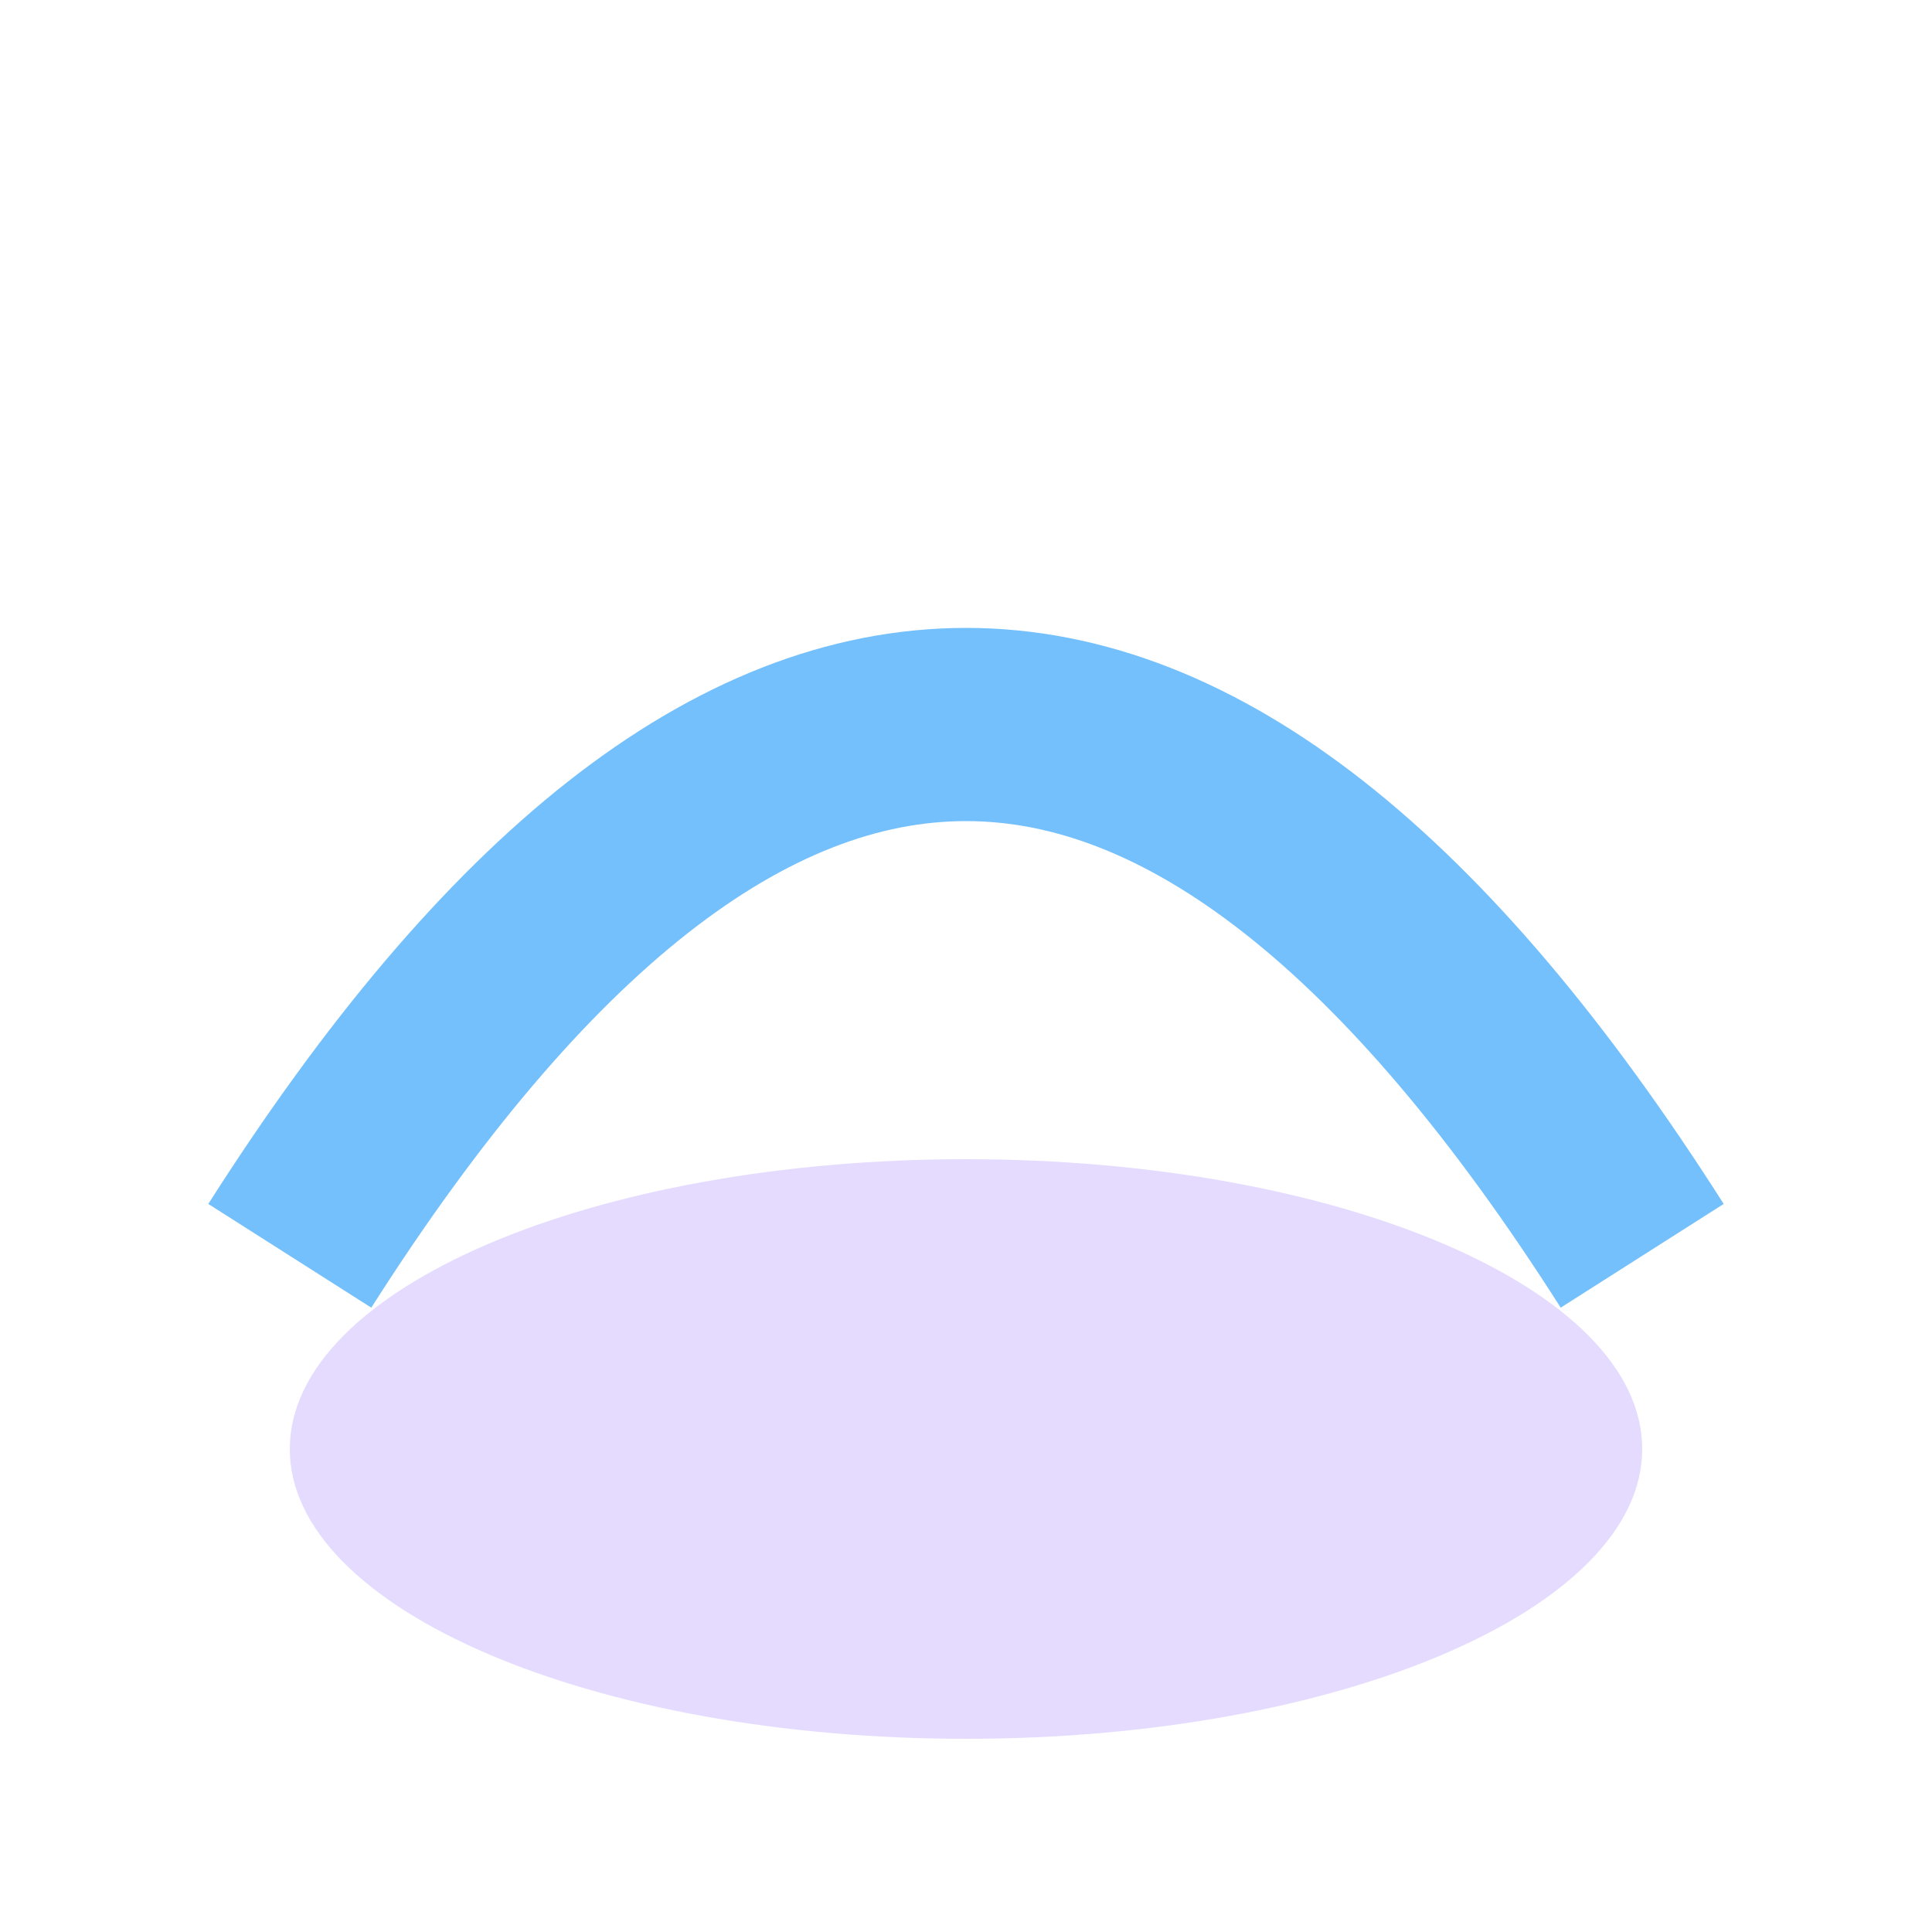
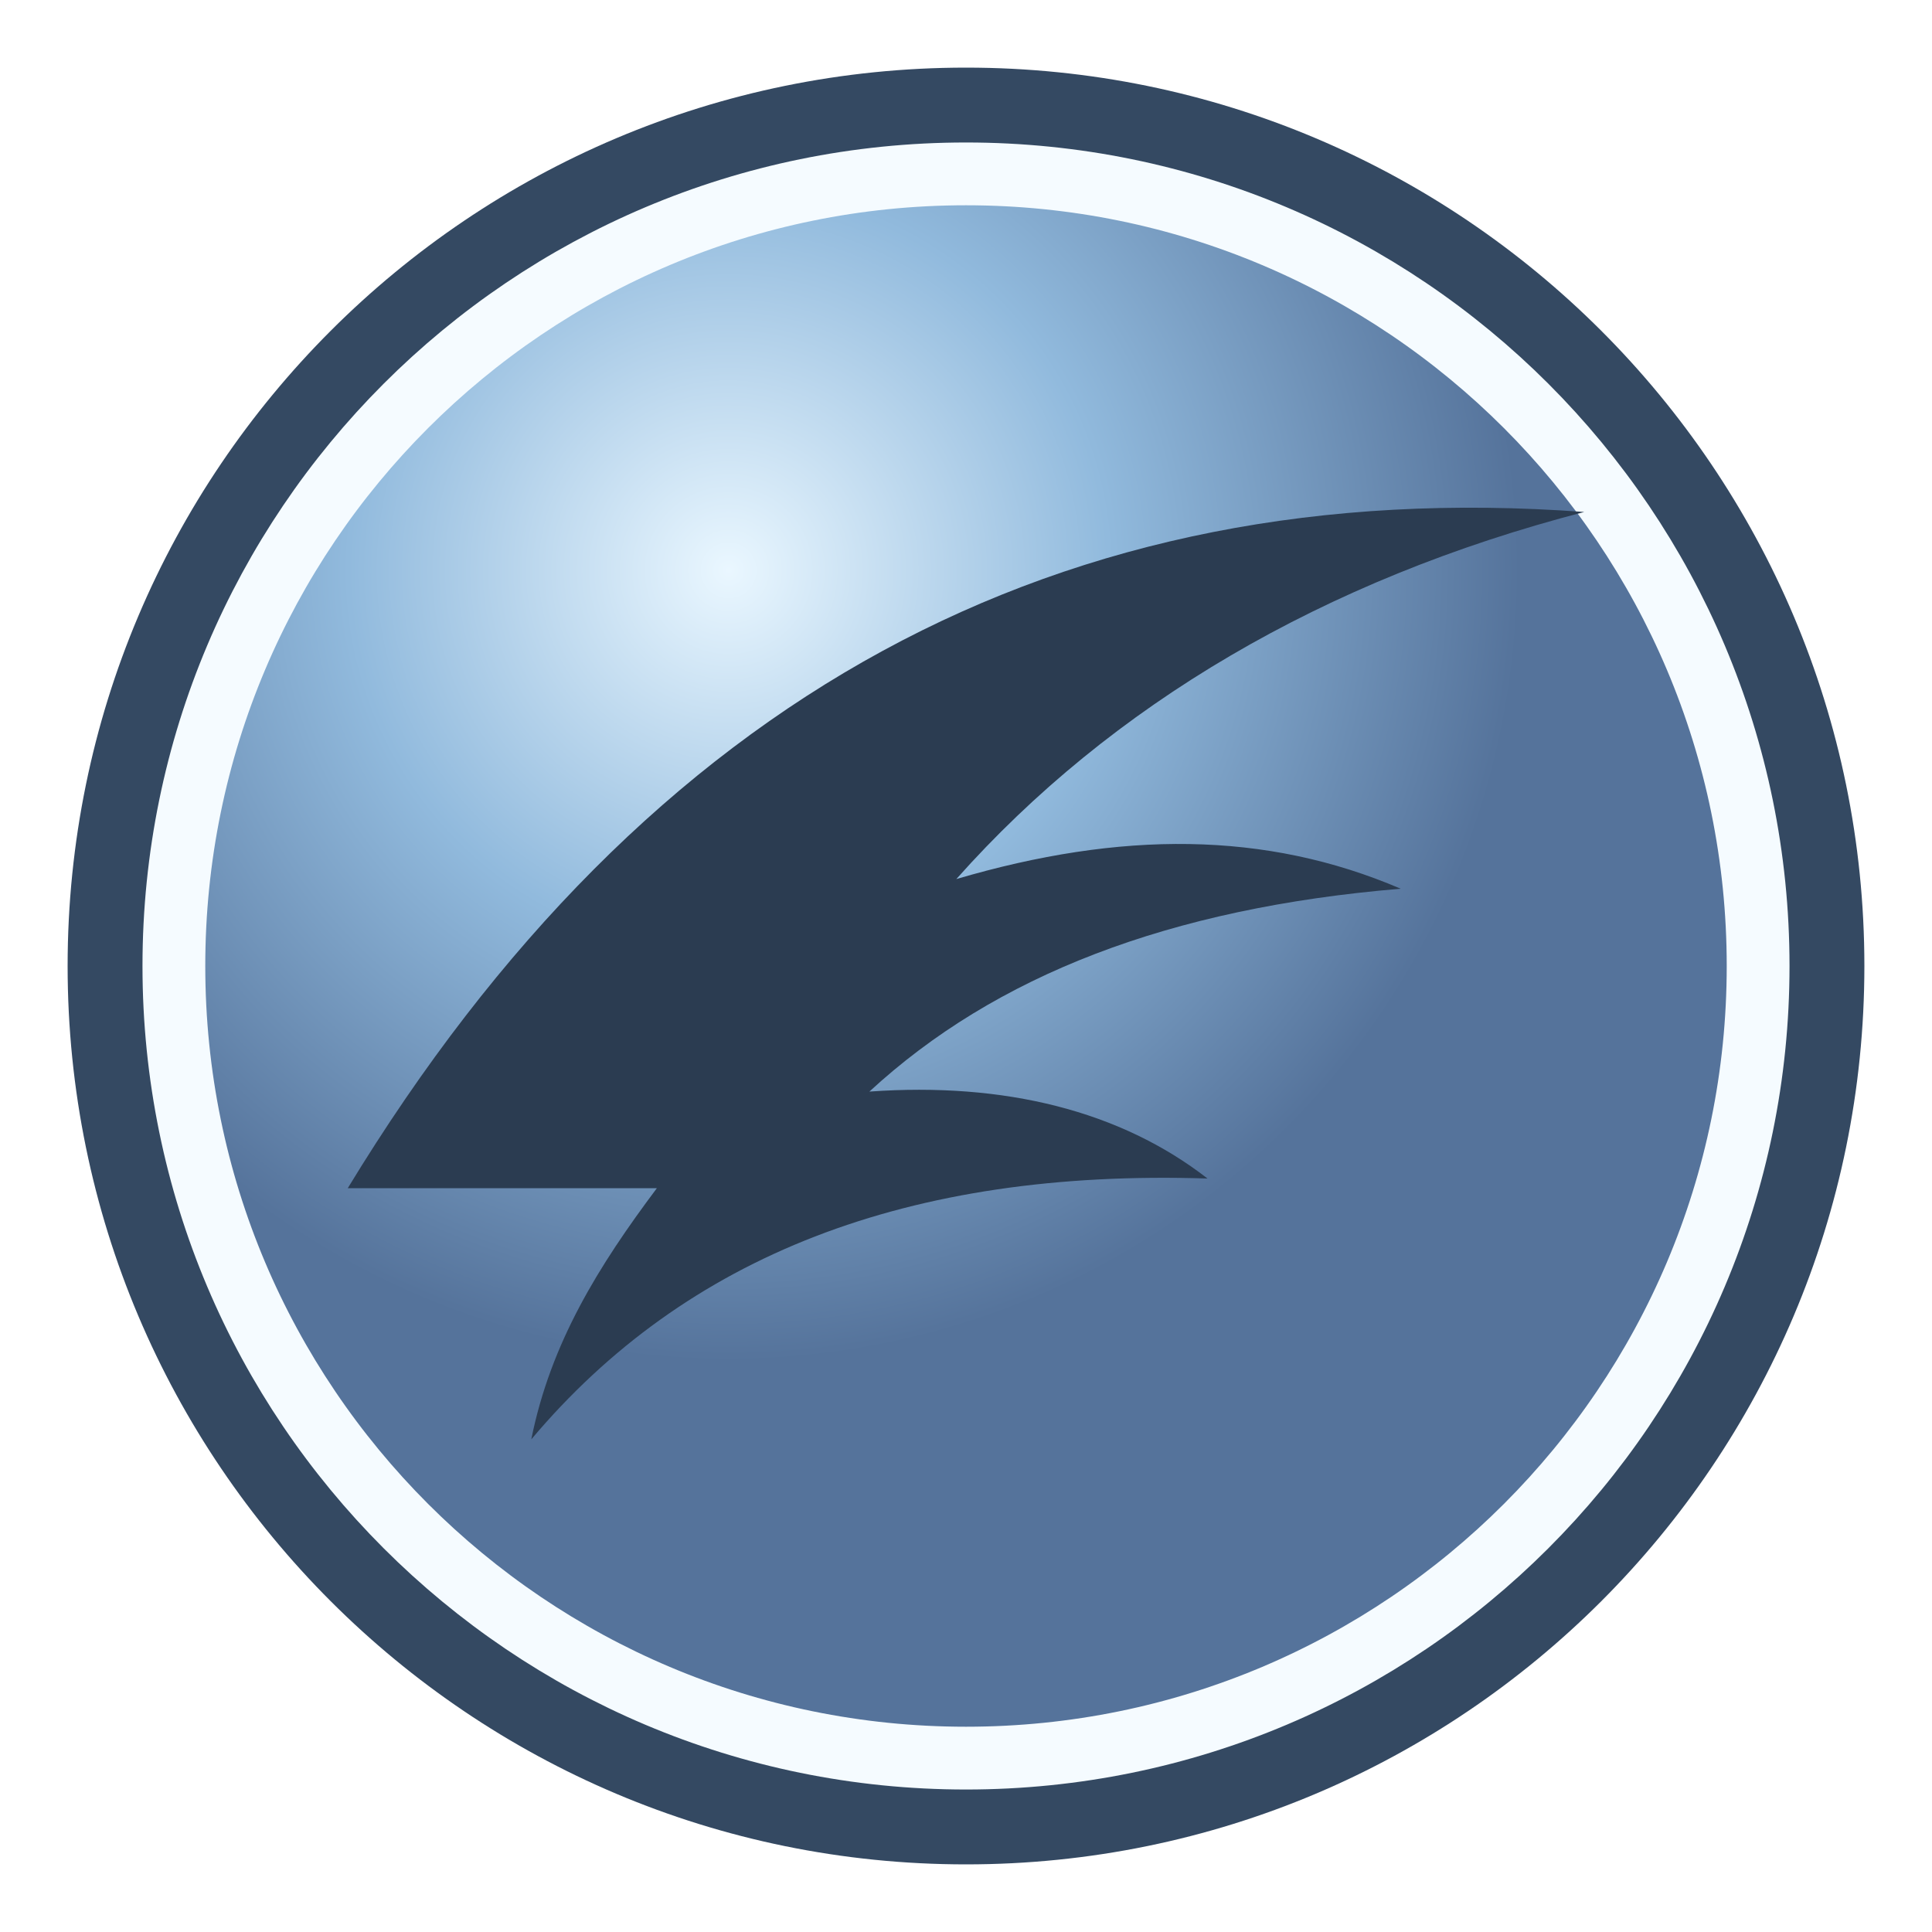
- <svg xmlns="http://www.w3.org/2000/svg" width="20" height="20" viewBox="0 0 20 20" fill="none">
-   <ellipse cx="10" cy="15" rx="7" ry="3" fill="#e5dbff" />
-   <path d="M3 13 Q10 2 17 13" stroke="#74c0fc" stroke-width="2" fill="none" />
+ <svg xmlns="http://www.w3.org/2000/svg" width="20" height="20" viewBox="0 0 20 20">
+   <defs>
+     <radialGradient id="e" cx="35%" cy="25%">
+       <stop stop-color="#eaf7ff" />
+       <stop offset=".48" stop-color="#91badd" />
+       <stop offset="1" stop-color="#55739b" />
+     </radialGradient>
+   </defs>
+   <circle cx="10" cy="10" r="9.3" fill="#344962" />
+   <circle cx="10" cy="10" r="8.2" fill="url(#e)" stroke="#f5fbff" stroke-width=".65" />
+   <path d="M3.6 12.3c3.1-5.1 7.4-7.4 12.8-7-2.7.7-4.9 2-6.5 3.8 1.7-.5 3.2-.5 4.6.1-2.4.2-4.2.9-5.5 2.1 1.4-.1 2.6.2 3.5.9-3.1-.1-5.4.8-7 2.7.2-1 .7-1.8 1.3-2.6z" fill="#2b3c51" />
</svg>
